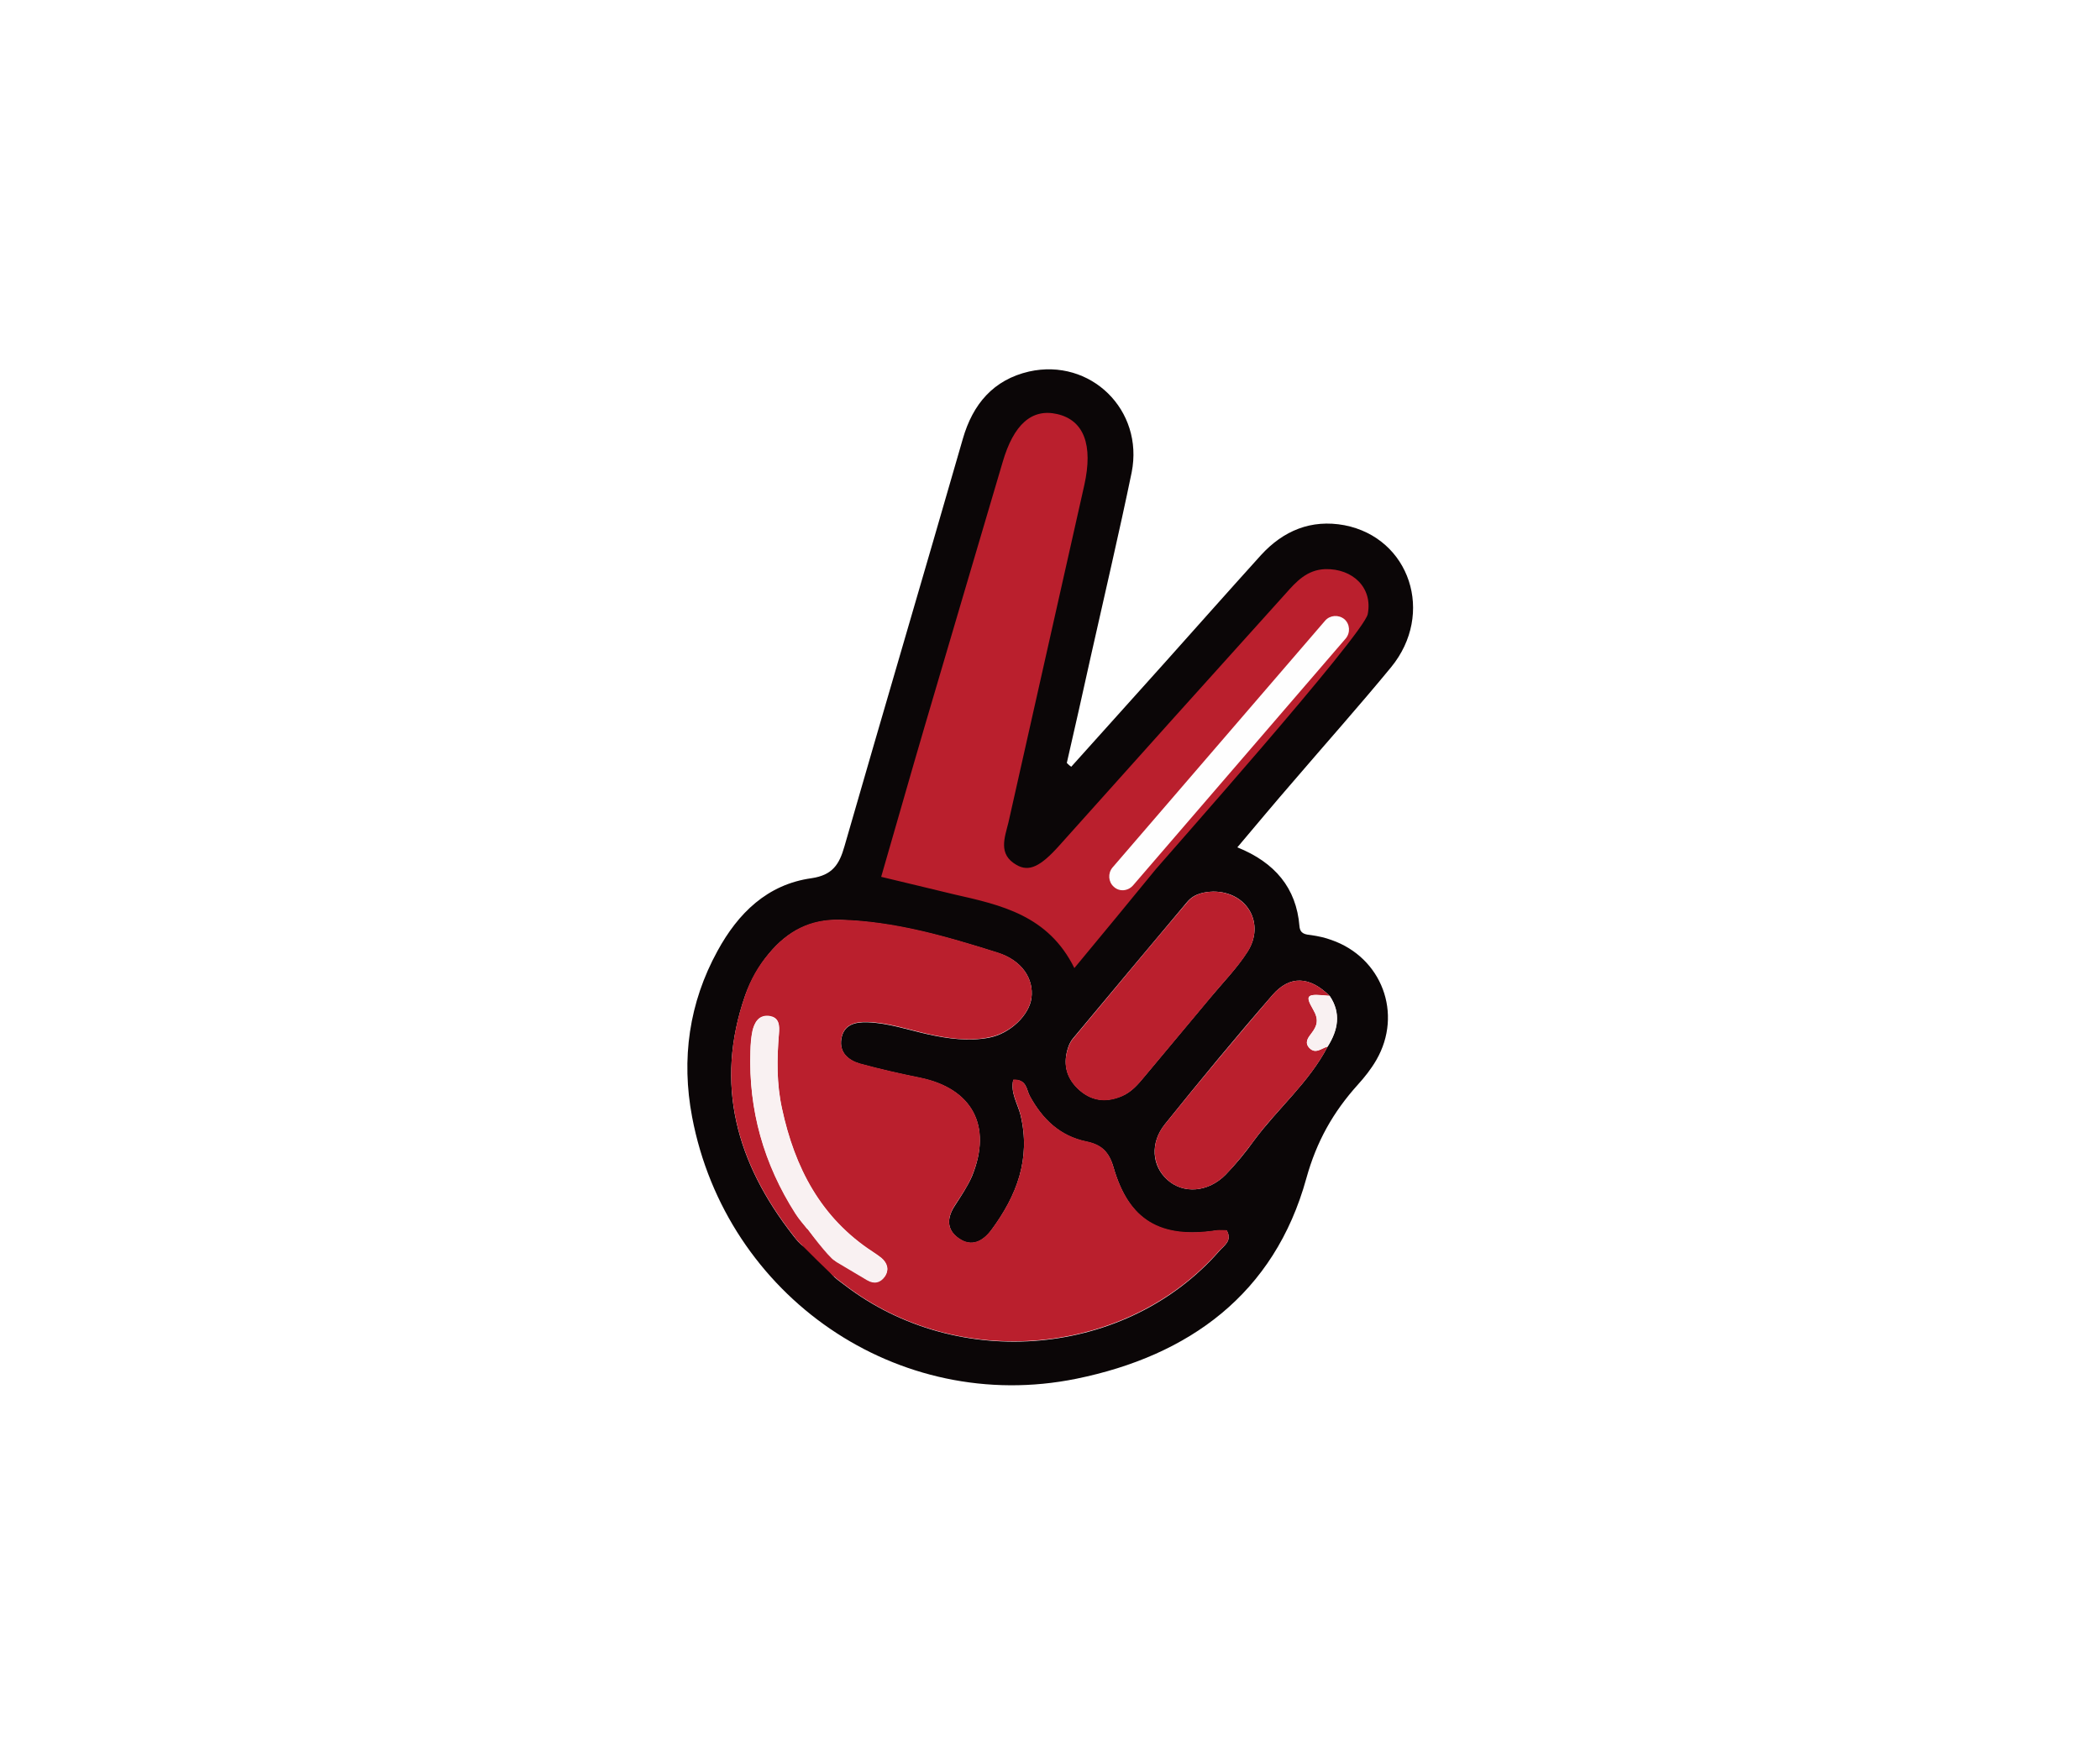
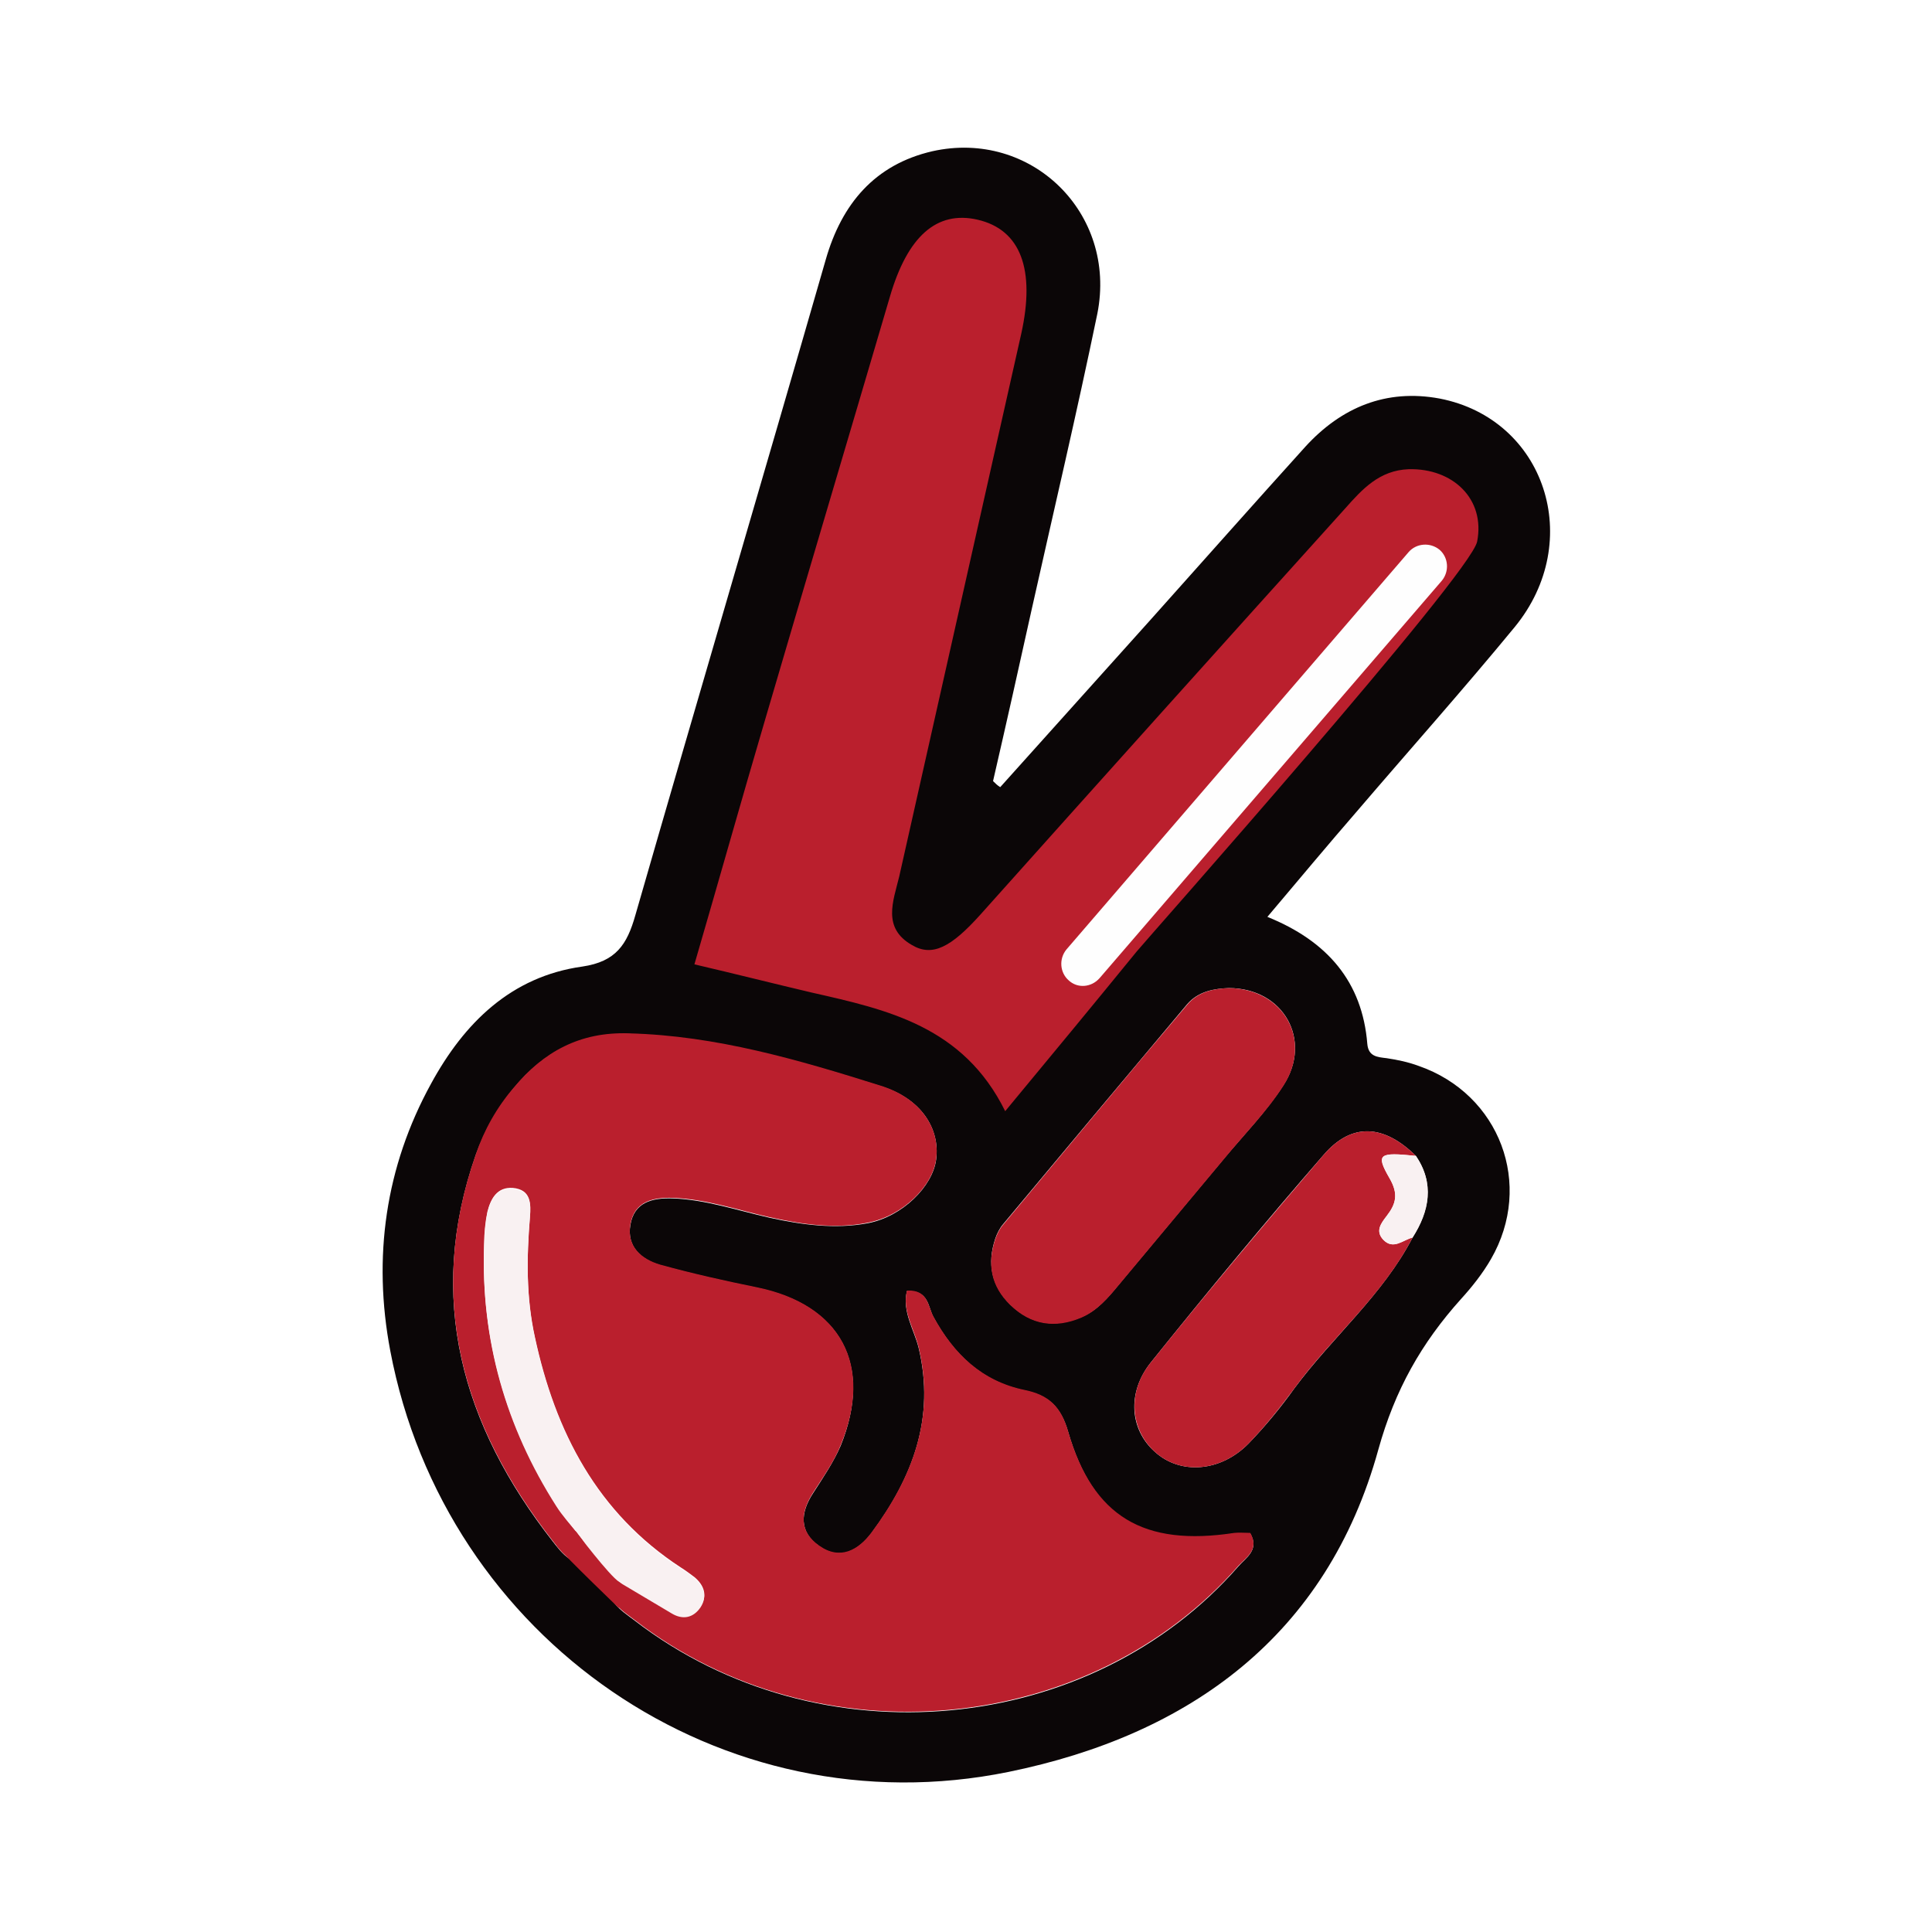
- <svg xmlns="http://www.w3.org/2000/svg" version="1.1" id="Layer_1" x="0px" y="0px" viewBox="0 0 612 511.8" style="enable-background:new 0 0 612 511.8;" xml:space="preserve">
+ <svg xmlns="http://www.w3.org/2000/svg" version="1.1" id="Layer_1" x="0px" y="0px" viewBox="0 0 350 350" style="enable-background:new 0 0 350 350;" xml:space="preserve">
  <style type="text/css">
	.st0{fill:#BA1F2D;}
	.st1{fill:#0B0607;}
	.st2{fill:#F9F1F2;}
	.st3{fill:#FEFEFE;}
</style>
  <g>
    <g>
-       <polygon class="st0" points="249.7,259.9 280.7,144.1 295.7,117.8 306,117.8 314.3,117.8 320.7,127.5 322.7,142.1 301.3,241.1     330.3,217.1 376.7,162.5 389.7,160.8 398.9,164.1 402.7,175.8 396.3,194.5 358.1,241.8 333.3,273.1 319.7,282.2 313.3,290     301.3,274.5 291.7,268.1 276.7,269.8 266.7,268.1 254.7,262.8   " />
-       <polygon class="st0" points="249.7,259.9 280.7,144.1 295.7,117.8 306,117.8 314.3,117.8 320.7,127.5 322.7,142.1 301.3,241.1     330.3,217.1 376.7,162.5 389.7,160.8 398.9,164.1 402.7,175.8 396.3,194.5 358.1,241.8 333.3,273.1 319.7,282.2 313.3,290     301.3,274.5 291.7,268.1 276.7,269.8 266.7,268.1 254.7,262.8   " />
+       <polygon class="st0" points="118.7,179 149.7,63.2 164.7,36.9 175,36.9 183.3,36.9 189.7,46.6 191.7,61.2 170.3,160.2     199.3,136.2 245.7,81.6 258.7,79.9 267.9,83.2 271.7,94.9 265.3,113.6 227.1,160.9 202.3,192.2 188.7,201.3 182.3,209.1     170.3,193.6 160.7,187.2 145.7,188.9 135.7,187.2 123.7,181.9   " />
+       <polygon class="st0" points="118.7,179 149.7,63.2 164.7,36.9 175,36.9 183.3,36.9 189.7,46.6 191.7,61.2 170.3,160.2     199.3,136.2 245.7,81.6 258.7,79.9 267.9,83.2 271.7,94.9 265.3,113.6 227.1,160.9 202.3,192.2 188.7,201.3 182.3,209.1     170.3,193.6 160.7,187.2 145.7,188.9 135.7,187.2 123.7,181.9   " />
    </g>
-     <path class="st1" d="M312.2,223.5c9.1-10.1,18.2-20.3,27.3-30.4c9.3-10.4,18.6-20.9,28-31.3c6.5-7.1,14.6-10.5,24.3-8.7   c19.1,3.7,26.4,25.8,13.6,41.4c-9.3,11.3-19.1,22.3-28.6,33.4c-5.2,6-10.3,12.1-16.2,19.1c10.9,4.4,17.2,11.8,18.1,23   c0.2,2.3,1.8,2.4,3.5,2.6c2,0.3,3.9,0.7,5.8,1.4c14.7,5.1,20.9,21.5,13.1,35c-1.5,2.6-3.4,5-5.4,7.2c-7.2,8-12,16.5-15,27.3   c-9.3,33.7-34.2,51.7-67,58.4c-52,10.6-102.1-24-112-76.3c-3.2-16.9-0.9-33.3,7.4-48.4c6-11,14.5-19.4,27.4-21.2   c6.1-0.9,8.1-4,9.6-9.3c11.4-39.6,23.1-79.2,34.5-118.8c2.9-10.1,8.9-17.2,19.3-19.6c17.9-4,33.5,11.2,29.9,29.4   c-3.7,17.9-7.9,35.7-11.9,53.6c-2.3,10.4-4.6,20.7-7,31.1C311.3,222.8,311.7,223.2,312.2,223.5z M398.6,179   c1.5-7.7-4.4-13.3-12.4-13.1c-5.3,0.2-8.4,3.6-11.5,7.1c-22.1,24.5-44.1,49-66.1,73.6c-5.3,5.9-8.7,7.7-12.4,5.5   c-5.4-3.1-3.4-7.9-2.3-12.4c7.4-32.8,14.7-65.5,22.1-98.3c2.6-11.7-0.1-18.9-7.9-20.7c-7.4-1.7-12.7,3-15.9,14   c-7.5,25.5-15.1,51-22.6,76.6c-4.3,14.6-8.4,29.2-12.8,44.3c7.7,1.8,14.4,3.5,21.2,5.1c13.7,3.1,27.5,6.1,35.1,21.5   c8.7-10.5,16.3-19.7,23.8-28.9C338,251.9,397.5,184.9,398.6,179z M386.9,305.1c3-4.8,4-9.8,0.6-14.8c-5.8-5.7-11.6-6.1-16.7-0.2   c-10.7,12.3-21.1,24.9-31.3,37.6c-4.4,5.5-3.8,12.2,0.7,16.2c4.6,4.2,11.9,3.7,17-1.5c3-3.1,5.8-6.5,8.3-10   C372.4,323.1,381.5,315.5,386.9,305.1z M241.6,366.5c-1.4,4.2,1.9,6.1,4.4,8c33.4,25.7,82.6,20.9,109.4-9.9   c1.3-1.5,3.8-2.9,2.1-5.9c-1,0-2-0.1-2.9,0c-16.4,2.6-25.6-2.8-30.1-18.4c-1.3-4.5-3.5-6.6-7.9-7.5c-7.7-1.6-12.8-6.5-16.5-13.3   c-1-1.8-0.8-4.9-4.8-4.7c-0.9,3.7,1.3,7,2.1,10.2c3.1,12.8-1.1,23.6-8.5,33.6c-2.4,3.2-5.7,5.1-9.5,2.4c-3.7-2.6-3.4-6.1-1.1-9.6   c1.8-2.8,3.7-5.6,5-8.6c5.9-14.6,0-25.5-15.2-28.6c-5.9-1.2-11.7-2.5-17.5-4.1c-3.4-1-6.1-3.3-5.4-7.3c0.7-4.1,3.9-4.9,7.6-4.8   c6,0.2,11.8,2.2,17.6,3.5c5.9,1.3,11.9,2.1,17.8,1c6.3-1.2,11.8-6.7,12.4-11.6c0.7-5.5-2.7-11-10-13.2c-14.9-4.7-29.9-9-45.7-9.5   c-8.8-0.2-15.4,3.3-20.8,9.8c-3,3.6-5.3,7.7-6.9,12.1c-9.1,26-2.5,49,13.9,70c1.8,2.3,3.7,4.9,7.4,3.6   C239.6,364.6,240.6,365.6,241.6,366.5z M353.6,259.9c-2.5,0.1-5.5,0.5-7.6,3c-11.1,13.2-22.2,26.5-33.3,39.8   c-0.6,0.7-1.1,1.7-1.4,2.6c-1.5,4.5-0.7,8.5,2.7,11.9c3.8,3.7,8.1,4.3,12.9,2.3c2.9-1.2,4.8-3.5,6.7-5.8c6.4-7.7,12.8-15.3,19.2-23   c3.6-4.3,7.6-8.4,10.7-13.2C368.8,269.4,363.6,259.9,353.6,259.9z" />
-     <path class="st0" d="M238.5,363.6c-3.7,1.3-5.7-1.4-7.4-3.6c-16.4-21-23-44-13.9-70c1.5-4.4,3.8-8.5,6.9-12.1   c5.4-6.5,12-10.1,20.8-9.8c15.8,0.4,30.8,4.8,45.7,9.5c7.3,2.3,10.7,7.8,10,13.2c-0.6,5-6.1,10.4-12.4,11.6c-6,1.2-11.9,0.3-17.8-1   c-5.8-1.3-11.5-3.3-17.6-3.5c-3.6-0.1-6.9,0.7-7.6,4.8c-0.7,4,2,6.3,5.4,7.3c5.8,1.6,11.6,2.9,17.5,4.1   c15.2,3.1,21.2,14.1,15.2,28.6c-1.2,3-3.2,5.8-5,8.6c-2.3,3.6-2.6,7,1.1,9.6c3.8,2.7,7.1,0.8,9.5-2.4c7.4-10,11.6-20.8,8.5-33.6   c-0.8-3.3-3-6.5-2.1-10.2c3.9-0.2,3.8,2.9,4.8,4.7c3.7,6.8,8.8,11.7,16.5,13.3c4.4,0.9,6.6,3,7.9,7.5c4.5,15.5,13.7,20.9,30.1,18.4   c0.9-0.1,1.9,0,2.9,0c1.7,3-0.7,4.4-2.1,5.9c-26.9,30.8-76.1,35.6-109.4,9.9c-2.5-1.9-5.8-3.8-4.4-8c3.7,2.2,7.4,4.4,11.1,6.6   c2,1.2,3.9,0.8,5.2-1.1c1.3-1.9,0.7-3.8-1.1-5.3c-0.8-0.6-1.6-1.2-2.4-1.7c-15.2-9.9-22.8-24.6-26.5-41.8   c-1.6-7.3-1.5-14.5-0.9-21.8c0.2-2.4,0.2-4.9-3.1-5.2c-2.9-0.2-4,2-4.6,4.3c-0.4,1.9-0.6,4-0.6,5.9c-0.6,17.1,3.9,32.9,13.1,47.3   C234,357.2,237.2,359.7,238.5,363.6z" />
-     <path class="st0" d="M353.6,259.9c10,0.1,15.2,9.5,9.9,17.7c-3,4.7-7.1,8.8-10.7,13.2c-6.4,7.7-12.8,15.3-19.2,23   c-1.9,2.3-3.9,4.6-6.7,5.8c-4.7,2-9.1,1.4-12.9-2.3c-3.5-3.4-4.2-7.4-2.7-11.9c0.3-0.9,0.8-1.9,1.4-2.6   c11.1-13.3,22.1-26.6,33.3-39.8C348.1,260.4,351.2,260,353.6,259.9z" />
-     <path class="st0" d="M386.9,305.1c-5.4,10.5-14.6,18-21.4,27.3c-2.6,3.5-5.3,6.9-8.3,10c-5.1,5.2-12.4,5.7-17,1.5   c-4.4-4-5.1-10.8-0.7-16.2c10.2-12.7,20.7-25.2,31.3-37.6c5.1-5.9,10.9-5.5,16.7,0.2c-6.7-0.7-7.3-0.3-4.8,4   c1.7,2.9,1.2,4.7-0.5,6.9c-1,1.3-2.1,2.7-0.6,4.3C383.5,307.4,385.2,305.5,386.9,305.1z" />
-     <path class="st2" d="M238.5,363.6c-1.3-3.9-4.6-6.5-6.7-9.8c-9.2-14.4-13.7-30.2-13.1-47.3c0.1-2,0.2-4,0.6-5.9   c0.5-2.3,1.7-4.6,4.6-4.3c3.3,0.3,3.3,2.8,3.1,5.2c-0.6,7.3-0.7,14.6,0.9,21.8c3.7,17.2,11.3,31.9,26.5,41.8   c0.8,0.5,1.7,1.1,2.4,1.7c1.7,1.5,2.4,3.3,1.1,5.3c-1.3,1.9-3.2,2.3-5.2,1.1c-3.7-2.2-7.4-4.4-11.1-6.6   C240.6,365.6,239.6,364.6,238.5,363.6z" />
-     <path class="st2" d="M386.9,305.1c-1.8,0.4-3.5,2.3-5.3,0.4c-1.5-1.6-0.4-3,0.6-4.3c1.7-2.2,2.2-4,0.5-6.9c-2.5-4.4-1.9-4.7,4.8-4   C390.9,295.3,390,300.3,386.9,305.1z" />
-     <path class="st3" d="M330.2,258.1l62-72c1.4-1.7,1.2-4.2-0.4-5.6l0,0c-1.7-1.4-4.2-1.2-5.6,0.4l-62,72c-1.4,1.7-1.2,4.2,0.4,5.6   l0,0C326.2,260,328.7,259.8,330.2,258.1z" />
-     <path class="st0" d="M235.3,358.3c0,0,6.1,8.1,7.9,9.2c1.8,1.1-0.1,4.7-0.1,4.7s-9.7-9.3-11.1-11.1   C230.6,359.3,235.3,358.3,235.3,358.3z" />
+     <path class="st1" d="M181.2,142.6c9.1-10.1,18.2-20.3,27.3-30.4c9.3-10.4,18.6-20.9,28-31.3c6.5-7.1,14.6-10.5,24.3-8.7   c19.1,3.7,26.4,25.8,13.6,41.4c-9.3,11.3-19.1,22.3-28.6,33.4c-5.2,6-10.3,12.1-16.2,19.1c10.9,4.4,17.2,11.8,18.1,23   c0.2,2.3,1.8,2.4,3.5,2.6c2,0.3,3.9,0.7,5.8,1.4c14.7,5.1,20.9,21.5,13.1,35c-1.5,2.6-3.4,5-5.4,7.2c-7.2,8-12,16.5-15,27.3   c-9.3,33.7-34.2,51.7-67,58.4c-52,10.6-102.1-24-112-76.3c-3.2-16.9-0.9-33.3,7.4-48.4c6-11,14.5-19.4,27.4-21.2   c6.1-0.9,8.1-4,9.6-9.3c11.4-39.6,23.1-79.2,34.5-118.8c2.9-10.1,8.9-17.2,19.3-19.6c17.9-4,33.5,11.2,29.9,29.4   c-3.7,17.9-7.9,35.7-11.9,53.6c-2.3,10.4-4.6,20.7-7,31.1C180.3,141.9,180.7,142.3,181.2,142.6z M267.6,98.1   c1.5-7.7-4.4-13.3-12.4-13.1c-5.3,0.2-8.4,3.6-11.5,7.1c-22.1,24.5-44.1,49-66.1,73.6c-5.3,5.9-8.7,7.7-12.4,5.5   c-5.4-3.1-3.4-7.9-2.3-12.4c7.4-32.8,14.7-65.5,22.1-98.3c2.6-11.7-0.1-18.9-7.9-20.7c-7.4-1.7-12.7,3-15.9,14   c-7.5,25.5-15.1,51-22.6,76.6c-4.3,14.6-8.4,29.2-12.8,44.3c7.7,1.8,14.4,3.5,21.2,5.1c13.7,3.1,27.5,6.1,35.1,21.5   c8.7-10.5,16.3-19.7,23.8-28.9C207,171,266.5,104,267.6,98.1z M255.9,224.2c3-4.8,4-9.8,0.6-14.8c-5.8-5.7-11.6-6.1-16.7-0.2   c-10.7,12.3-21.1,24.9-31.3,37.6c-4.4,5.5-3.8,12.2,0.7,16.2c4.6,4.2,11.9,3.7,17-1.5c3-3.1,5.8-6.5,8.3-10   C241.4,242.2,250.5,234.6,255.9,224.2z M110.6,285.6c-1.4,4.2,1.9,6.1,4.4,8c33.4,25.7,82.6,20.9,109.4-9.9   c1.3-1.5,3.8-2.9,2.1-5.9c-1,0-2-0.1-2.9,0c-16.4,2.6-25.6-2.8-30.1-18.4c-1.3-4.5-3.5-6.6-7.9-7.5c-7.7-1.6-12.8-6.5-16.5-13.3   c-1-1.8-0.8-4.9-4.8-4.7c-0.9,3.7,1.3,7,2.1,10.2c3.1,12.8-1.1,23.6-8.5,33.6c-2.4,3.2-5.7,5.1-9.5,2.4c-3.7-2.6-3.4-6.1-1.1-9.6   c1.8-2.8,3.7-5.6,5-8.6c5.9-14.6,0-25.5-15.2-28.6c-5.9-1.2-11.7-2.5-17.5-4.1c-3.4-1-6.1-3.3-5.4-7.3c0.7-4.1,3.9-4.9,7.6-4.8   c6,0.2,11.8,2.2,17.6,3.5c5.9,1.3,11.9,2.1,17.8,1c6.3-1.2,11.8-6.7,12.4-11.6c0.7-5.5-2.7-11-10-13.2c-14.9-4.7-29.9-9-45.7-9.5   c-8.8-0.2-15.4,3.3-20.8,9.8c-3,3.6-5.3,7.7-6.9,12.1c-9.1,26-2.5,49,13.9,70c1.8,2.3,3.7,4.9,7.4,3.6   C108.6,283.7,109.6,284.7,110.6,285.6z M222.6,179c-2.5,0.1-5.5,0.5-7.6,3c-11.1,13.2-22.2,26.5-33.3,39.8   c-0.6,0.7-1.1,1.7-1.4,2.6c-1.5,4.5-0.7,8.5,2.7,11.9c3.8,3.7,8.1,4.3,12.9,2.3c2.9-1.2,4.8-3.5,6.7-5.8c6.4-7.7,12.8-15.3,19.2-23   c3.6-4.3,7.6-8.4,10.7-13.2C237.8,188.5,232.6,179,222.6,179z" />
+     <path class="st0" d="M107.5,282.7c-3.7,1.3-5.7-1.4-7.4-3.6c-16.4-21-23-44-13.9-70c1.5-4.4,3.8-8.5,6.9-12.1   c5.4-6.5,12-10.1,20.8-9.8c15.8,0.4,30.8,4.8,45.7,9.5c7.3,2.3,10.7,7.8,10,13.2c-0.6,5-6.1,10.4-12.4,11.6c-6,1.2-11.9,0.3-17.8-1   c-5.8-1.3-11.5-3.3-17.6-3.5c-3.6-0.1-6.9,0.7-7.6,4.8c-0.7,4,2,6.3,5.4,7.3c5.8,1.6,11.6,2.9,17.5,4.1   c15.2,3.1,21.2,14.1,15.2,28.6c-1.2,3-3.2,5.8-5,8.6c-2.3,3.6-2.6,7,1.1,9.6c3.8,2.7,7.1,0.8,9.5-2.4c7.4-10,11.6-20.8,8.5-33.6   c-0.8-3.3-3-6.5-2.1-10.2c3.9-0.2,3.8,2.9,4.8,4.7c3.7,6.8,8.8,11.7,16.5,13.3c4.4,0.9,6.6,3,7.9,7.5c4.5,15.5,13.7,20.9,30.1,18.4   c0.9-0.1,1.9,0,2.9,0c1.7,3-0.7,4.4-2.1,5.9c-26.9,30.8-76.1,35.6-109.4,9.9c-2.5-1.9-5.8-3.8-4.4-8c3.7,2.2,7.4,4.4,11.1,6.6   c2,1.2,3.9,0.8,5.2-1.1c1.3-1.9,0.7-3.8-1.1-5.3c-0.8-0.6-1.6-1.2-2.4-1.7c-15.2-9.9-22.8-24.6-26.5-41.8   c-1.6-7.3-1.5-14.5-0.9-21.8c0.2-2.4,0.2-4.9-3.1-5.2c-2.9-0.2-4,2-4.6,4.3c-0.4,1.9-0.6,4-0.6,5.9c-0.6,17.1,3.9,32.9,13.1,47.3   C103,276.3,106.2,278.8,107.5,282.7z" />
+     <path class="st0" d="M222.6,179c10,0.1,15.2,9.5,9.9,17.7c-3,4.7-7.1,8.8-10.7,13.2c-6.4,7.7-12.8,15.3-19.2,23   c-1.9,2.3-3.9,4.6-6.7,5.8c-4.7,2-9.1,1.4-12.9-2.3c-3.5-3.4-4.2-7.4-2.7-11.9c0.3-0.9,0.8-1.9,1.4-2.6   c11.1-13.3,22.1-26.6,33.3-39.8C217.1,179.5,220.2,179.1,222.6,179z" />
+     <path class="st0" d="M255.9,224.2c-5.4,10.5-14.6,18-21.4,27.3c-2.6,3.5-5.3,6.9-8.3,10c-5.1,5.2-12.4,5.7-17,1.5   c-4.4-4-5.1-10.8-0.7-16.2c10.2-12.7,20.7-25.2,31.3-37.6c5.1-5.9,10.9-5.5,16.7,0.2c-6.7-0.7-7.3-0.3-4.8,4   c1.7,2.9,1.2,4.7-0.5,6.9c-1,1.3-2.1,2.7-0.6,4.3C252.5,226.5,254.2,224.6,255.9,224.2z" />
+     <path class="st2" d="M107.5,282.7c-1.3-3.9-4.6-6.5-6.7-9.8c-9.2-14.4-13.7-30.2-13.1-47.3c0.1-2,0.2-4,0.6-5.9   c0.5-2.3,1.7-4.6,4.6-4.3c3.3,0.3,3.3,2.8,3.1,5.2c-0.6,7.3-0.7,14.6,0.9,21.8c3.7,17.2,11.3,31.9,26.5,41.8   c0.8,0.5,1.7,1.1,2.4,1.7c1.7,1.5,2.4,3.3,1.1,5.3c-1.3,1.9-3.2,2.3-5.2,1.1c-3.7-2.2-7.4-4.4-11.1-6.6   C109.6,284.7,108.6,283.7,107.5,282.7z" />
+     <path class="st2" d="M255.9,224.2c-1.8,0.4-3.5,2.3-5.3,0.4c-1.5-1.6-0.4-3,0.6-4.3c1.7-2.2,2.2-4,0.5-6.9c-2.5-4.4-1.9-4.7,4.8-4   C259.9,214.4,259,219.4,255.9,224.2z" />
+     <path class="st3" d="M199.2,177.2l62-72c1.4-1.7,1.2-4.2-0.4-5.6l0,0c-1.7-1.4-4.2-1.2-5.6,0.4l-62,72c-1.4,1.7-1.2,4.2,0.4,5.6   l0,0C195.2,179.1,197.7,178.9,199.2,177.2z" />
+     <path class="st0" d="M104.3,277.4c0,0,6.1,8.1,7.9,9.2c1.8,1.1-0.1,4.7-0.1,4.7s-9.7-9.3-11.1-11.1   C99.6,278.4,104.3,277.4,104.3,277.4z" />
  </g>
</svg>
